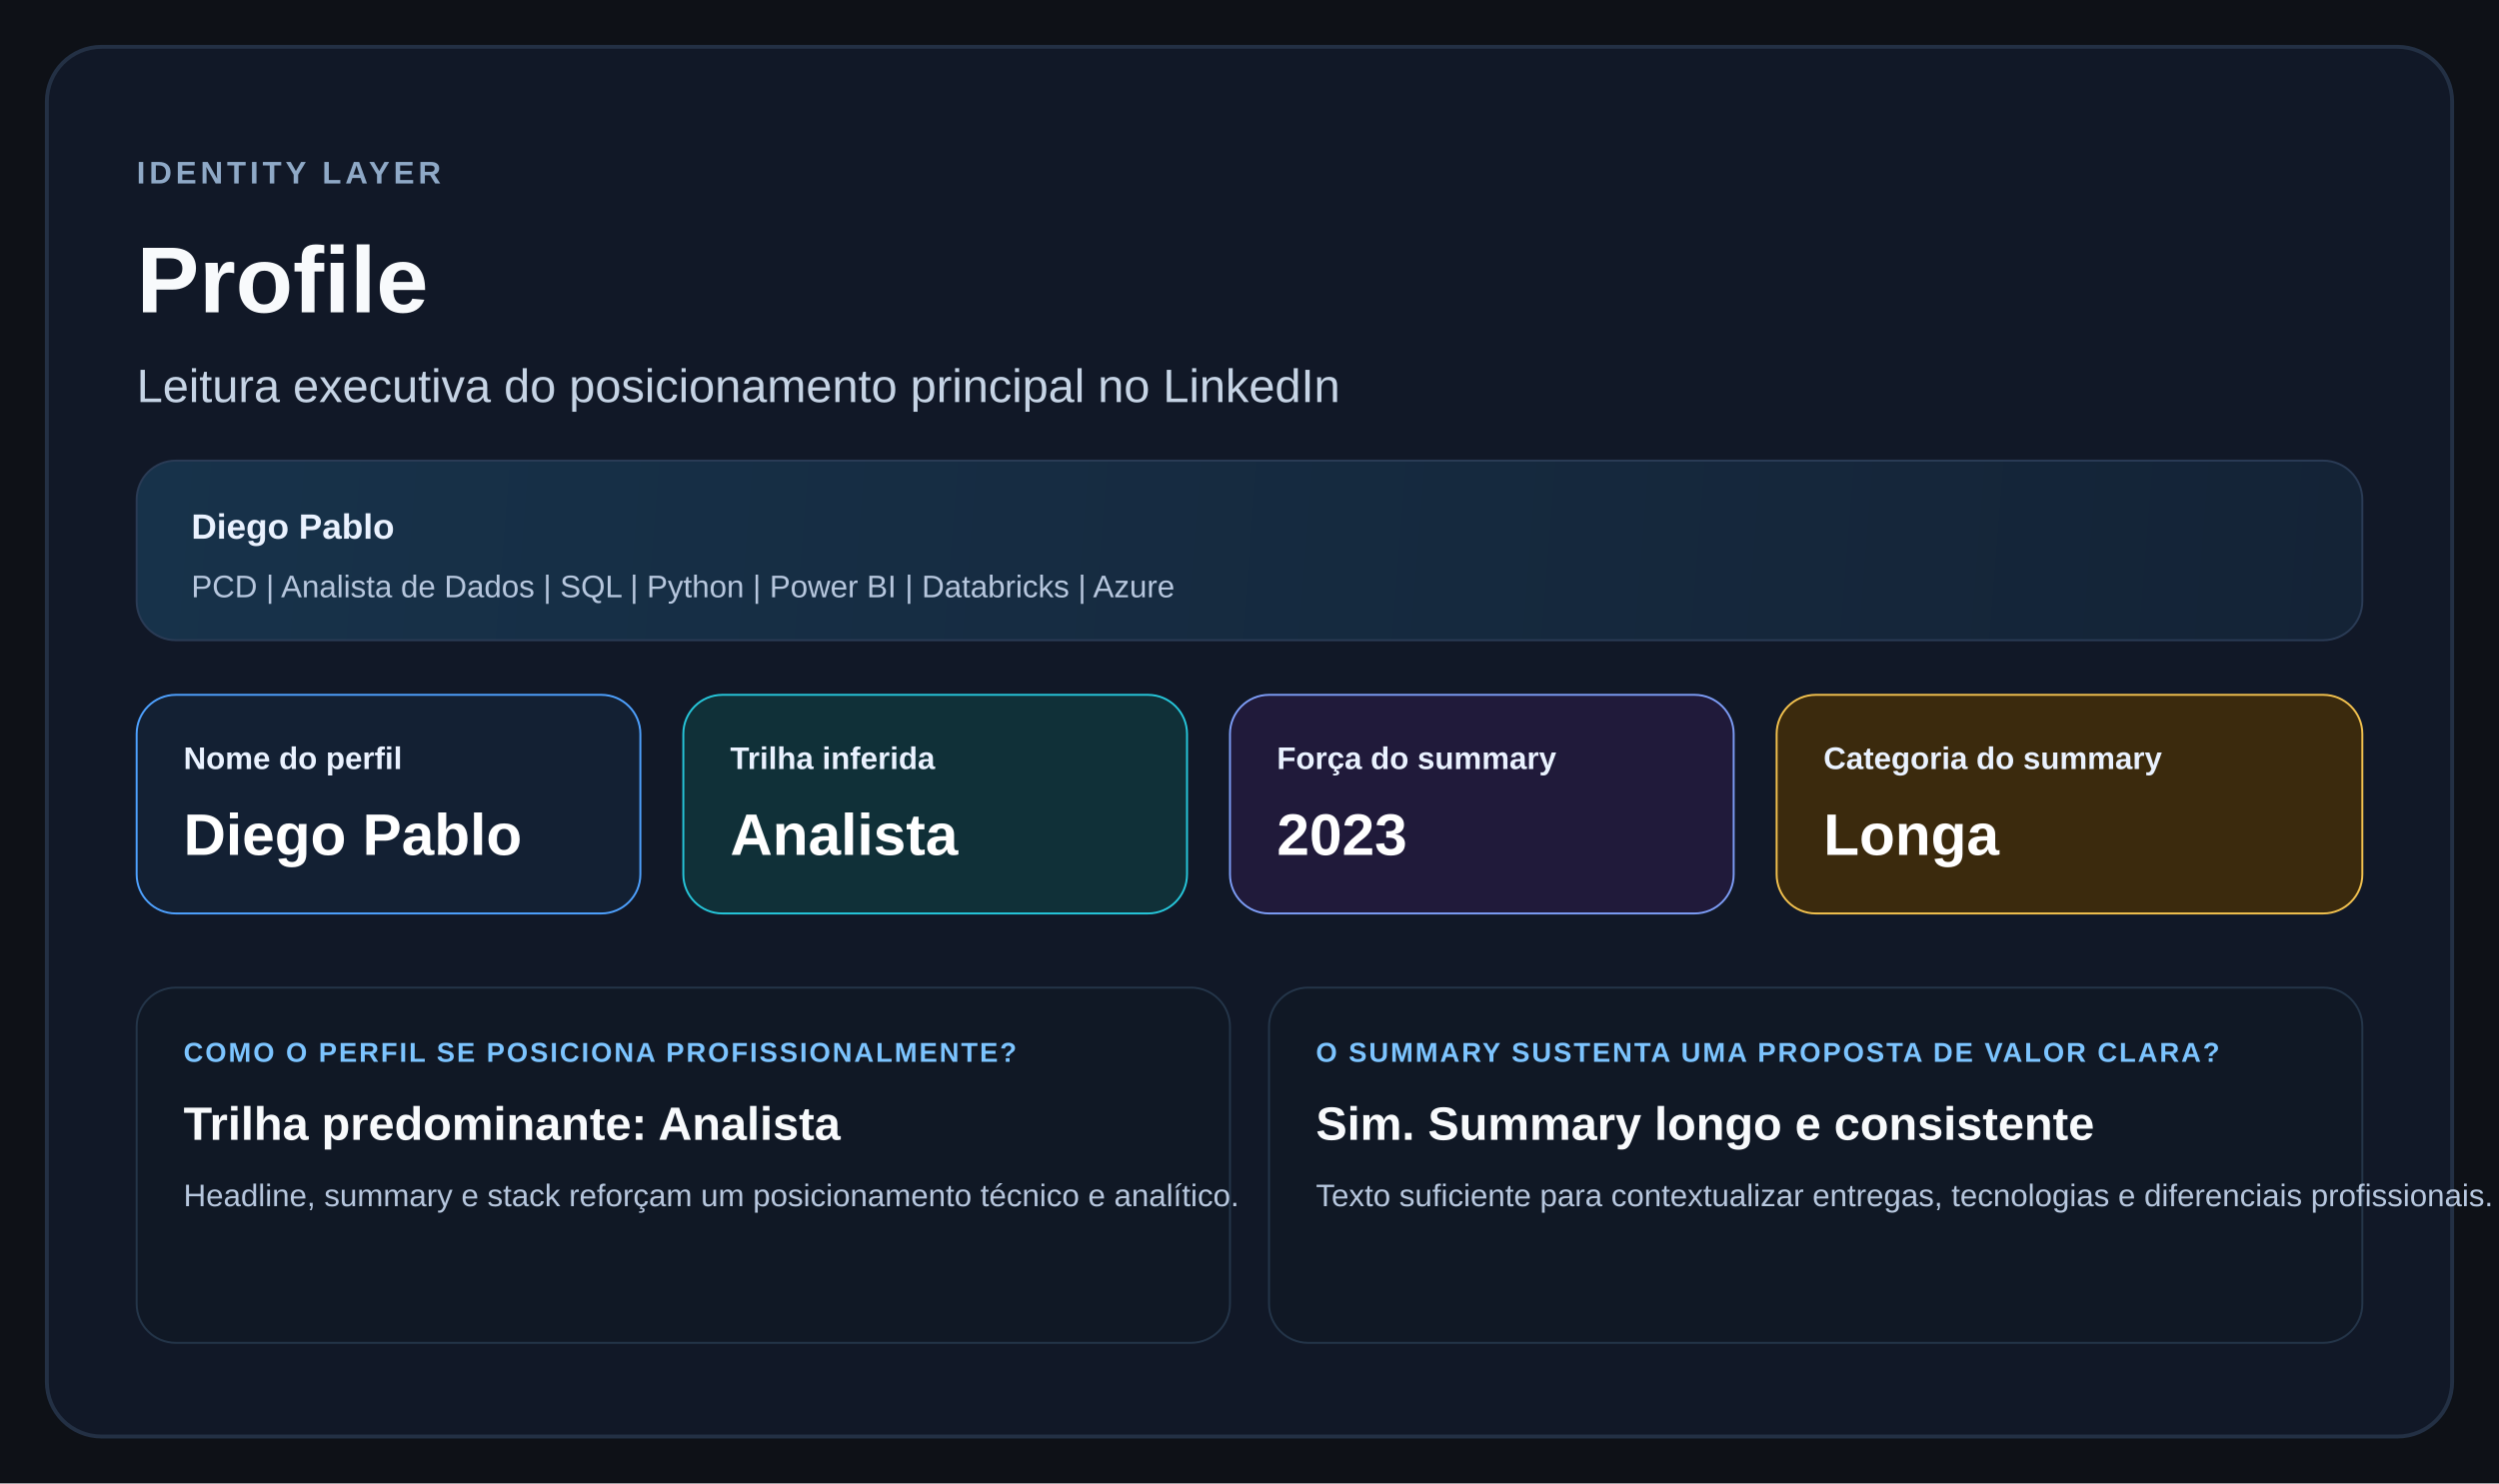
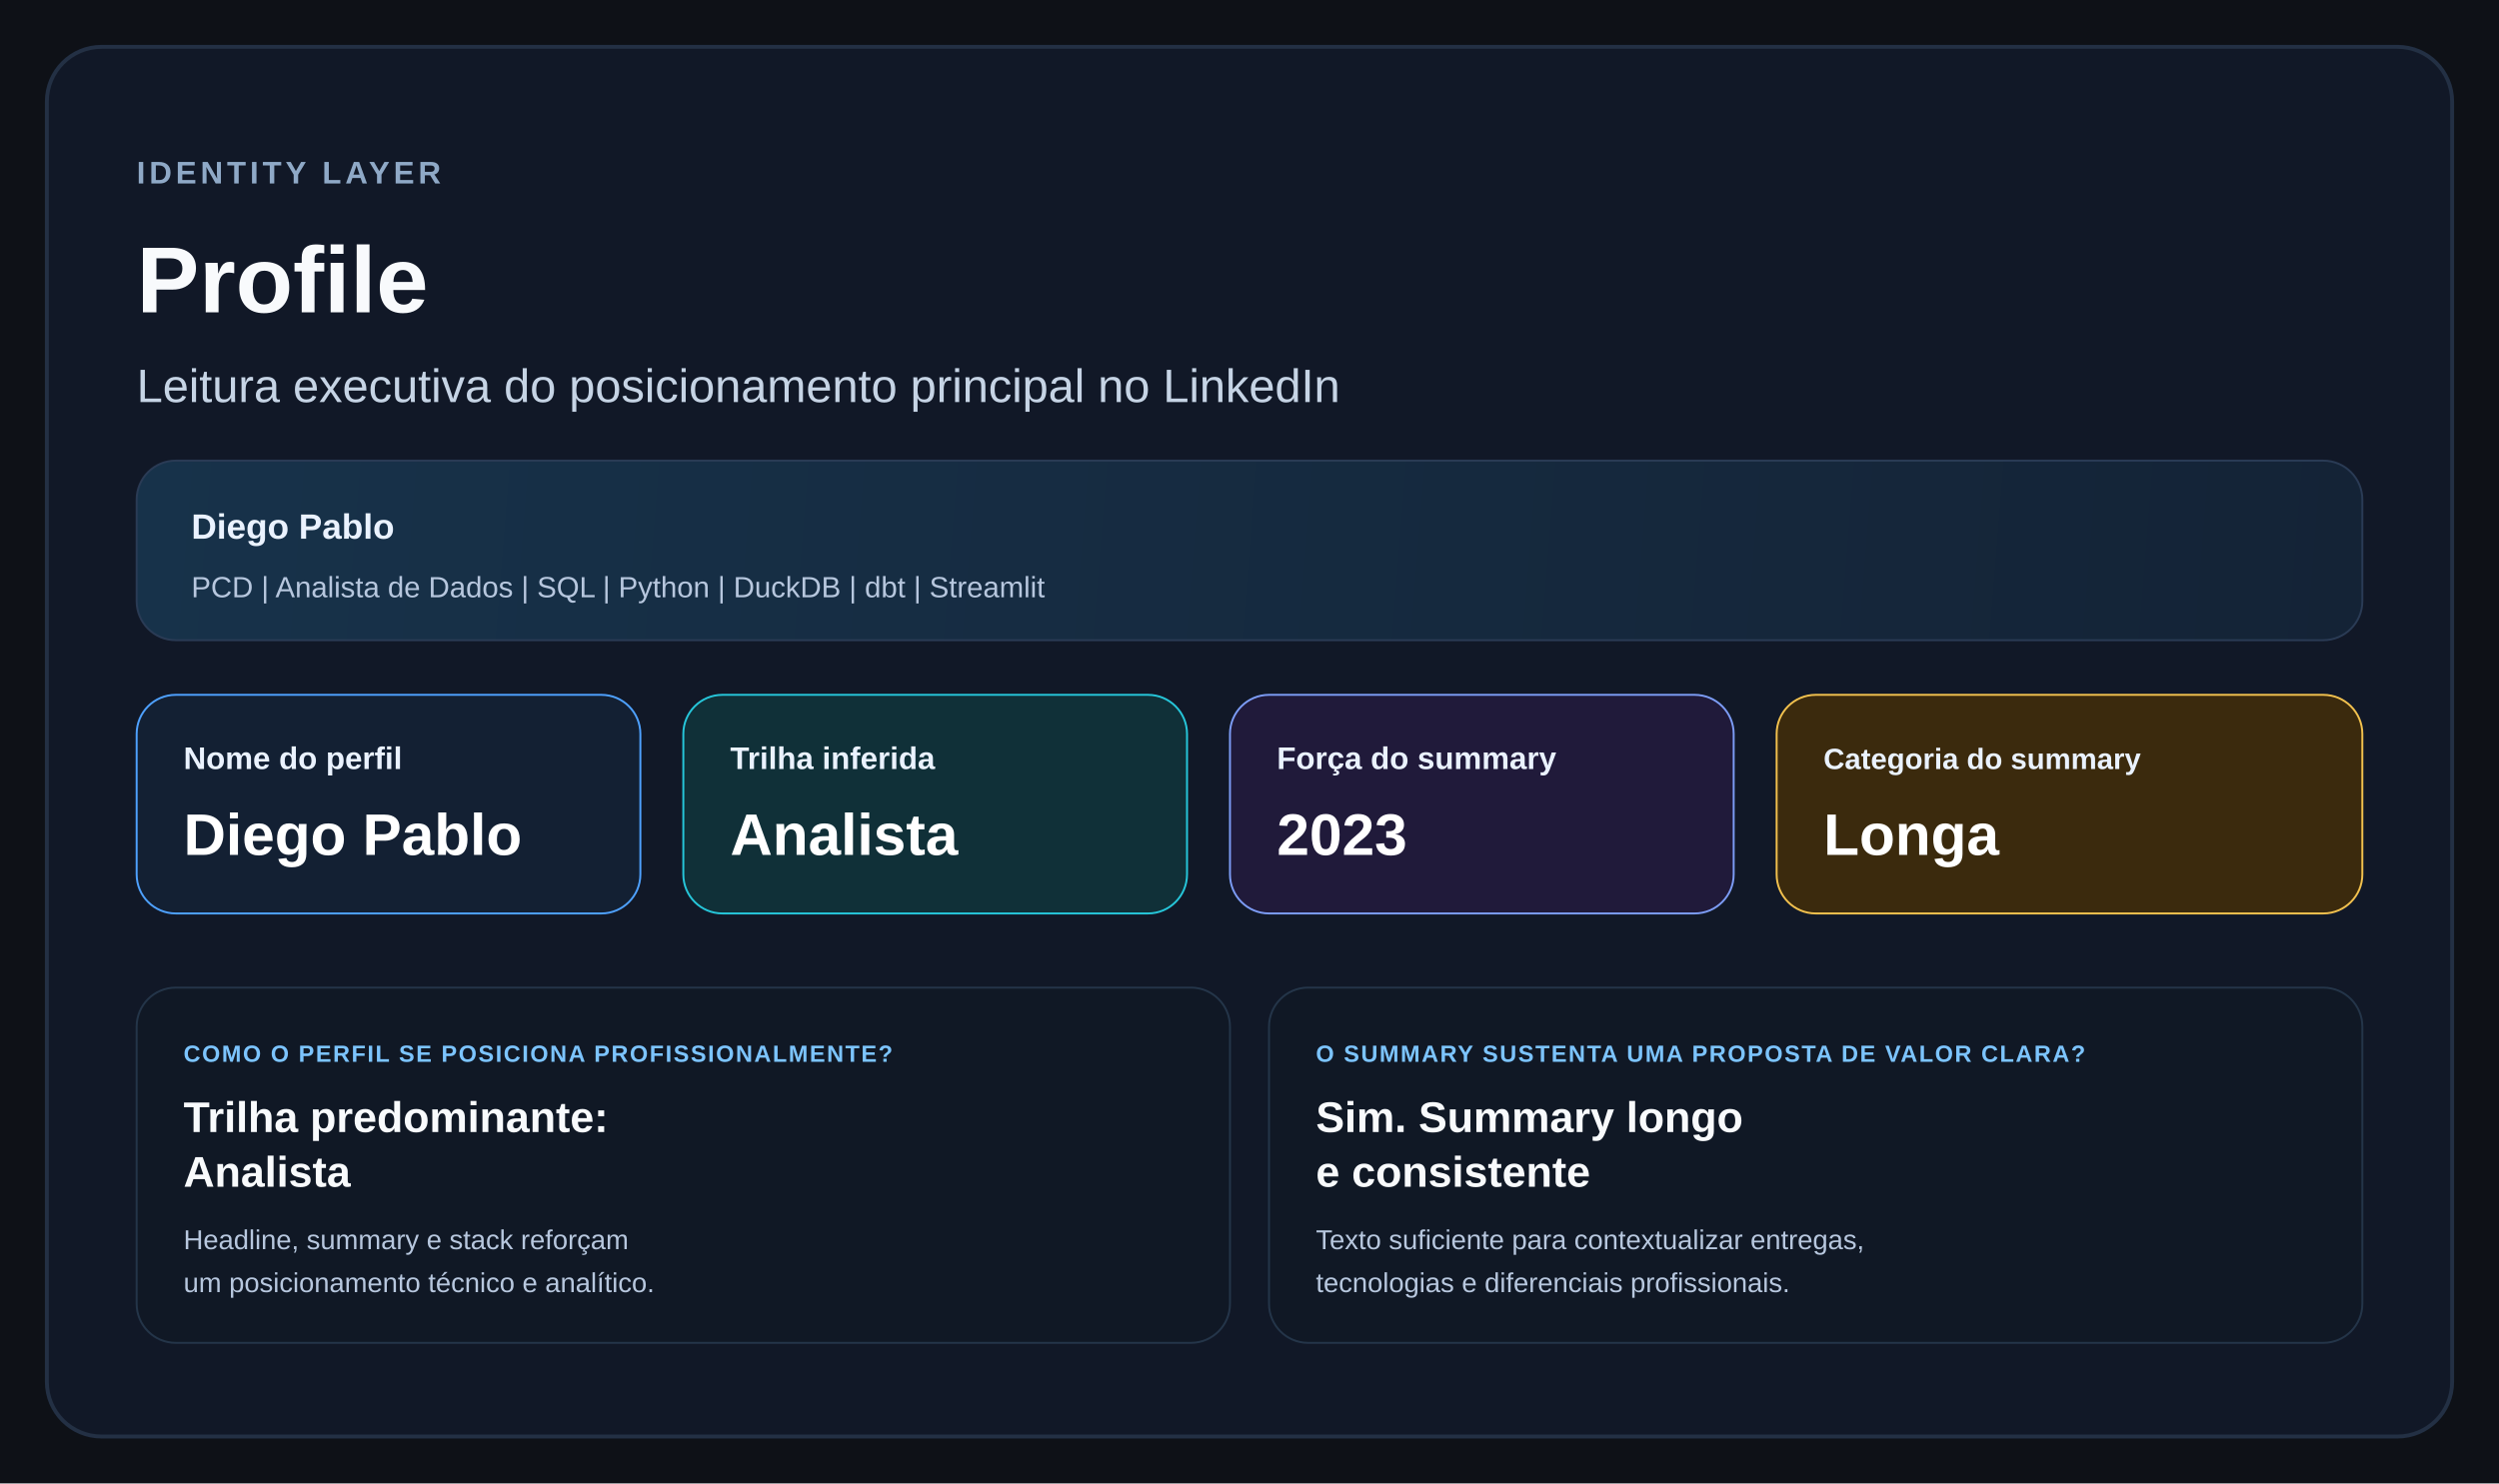
<svg xmlns="http://www.w3.org/2000/svg" width="1280" height="760" viewBox="0 0 1280 760" fill="none">
  <rect width="1280" height="760" fill="#0E1117" />
  <rect x="24" y="24" width="1232" height="712" rx="28" fill="#111827" stroke="#233044" stroke-width="2" />
  <text x="70" y="94" fill="#8FA9C7" font-family="Segoe UI, Arial, sans-serif" font-size="16" font-weight="700" letter-spacing="2">IDENTITY LAYER</text>
  <text x="70" y="160" fill="#F8FAFC" font-family="Segoe UI, Arial, sans-serif" font-size="48" font-weight="800">Profile</text>
  <text x="70" y="206" fill="#C6D4E5" font-family="Segoe UI, Arial, sans-serif" font-size="24">Leitura executiva do posicionamento principal no LinkedIn</text>
  <rect x="70" y="236" width="1140" height="92" rx="20" fill="url(#paint0_linear)" stroke="#2A3B55" />
  <text x="98" y="276" fill="#EAF2FF" font-family="Segoe UI, Arial, sans-serif" font-size="18" font-weight="700">Diego Pablo</text>
-   <text x="98" y="306" fill="#B7C7DE" font-family="Segoe UI, Arial, sans-serif" font-size="16">PCD | Analista de Dados | SQL | Python | Power BI | Databricks | Azure</text>
+   <text x="98" y="306" fill="#B7C7DE" font-family="Segoe UI, Arial, sans-serif" font-size="15">PCD | Analista de Dados | SQL | Python | DuckDB | dbt | Streamlit</text>
  <rect x="70" y="356" width="258" height="112" rx="20" fill="#132033" stroke="#4EA1FF" />
  <rect x="350" y="356" width="258" height="112" rx="20" fill="#103038" stroke="#26C6DA" />
  <rect x="630" y="356" width="258" height="112" rx="20" fill="#201A3A" stroke="#7C9CF5" />
  <rect x="910" y="356" width="300" height="112" rx="20" fill="#3B2A0D" stroke="#F2C14E" />
  <text x="94" y="394" fill="#EAF2FF" font-family="Segoe UI, Arial, sans-serif" font-size="16" font-weight="700">Nome do perfil</text>
  <text x="94" y="438" fill="#FFFFFF" font-family="Segoe UI, Arial, sans-serif" font-size="30" font-weight="800">Diego Pablo</text>
  <text x="374" y="394" fill="#EAF2FF" font-family="Segoe UI, Arial, sans-serif" font-size="16" font-weight="700">Trilha inferida</text>
  <text x="374" y="438" fill="#FFFFFF" font-family="Segoe UI, Arial, sans-serif" font-size="30" font-weight="800">Analista</text>
  <text x="654" y="394" fill="#EAF2FF" font-family="Segoe UI, Arial, sans-serif" font-size="16" font-weight="700">Força do summary</text>
  <text x="654" y="438" fill="#FFFFFF" font-family="Segoe UI, Arial, sans-serif" font-size="30" font-weight="800">2023</text>
-   <text x="934" y="394" fill="#EAF2FF" font-family="Segoe UI, Arial, sans-serif" font-size="16" font-weight="700">Categoria do summary</text>
+   <text x="934" y="394" fill="#EAF2FF" font-family="Segoe UI, Arial, sans-serif" font-size="15" font-weight="700">Categoria do summary</text>
  <text x="934" y="438" fill="#FFFFFF" font-family="Segoe UI, Arial, sans-serif" font-size="30" font-weight="800">Longa</text>
  <rect x="70" y="506" width="560" height="182" rx="20" fill="#101825" stroke="#243549" />
  <rect x="650" y="506" width="560" height="182" rx="20" fill="#101825" stroke="#243549" />
-   <text x="94" y="544" fill="#7CC4FF" font-family="Segoe UI, Arial, sans-serif" font-size="14" font-weight="700" letter-spacing="1">COMO O PERFIL SE POSICIONA PROFISSIONALMENTE?</text>
-   <text x="94" y="584" fill="#F8FAFC" font-family="Segoe UI, Arial, sans-serif" font-size="24" font-weight="700">Trilha predominante: Analista</text>
-   <text x="94" y="618" fill="#B7C7DE" font-family="Segoe UI, Arial, sans-serif" font-size="16">Headline, summary e stack reforçam um posicionamento técnico e analítico.</text>
-   <text x="674" y="544" fill="#7CC4FF" font-family="Segoe UI, Arial, sans-serif" font-size="14" font-weight="700" letter-spacing="1">O SUMMARY SUSTENTA UMA PROPOSTA DE VALOR CLARA?</text>
-   <text x="674" y="584" fill="#F8FAFC" font-family="Segoe UI, Arial, sans-serif" font-size="24" font-weight="700">Sim. Summary longo e consistente</text>
-   <text x="674" y="618" fill="#B7C7DE" font-family="Segoe UI, Arial, sans-serif" font-size="16">Texto suficiente para contextualizar entregas, tecnologias e diferenciais profissionais.</text>
+   <text x="94" y="544" fill="#7CC4FF" font-family="Segoe UI, Arial, sans-serif" font-size="12" font-weight="700" letter-spacing="0.8">COMO O PERFIL SE POSICIONA PROFISSIONALMENTE?</text>
+   <text x="94" y="580" fill="#F8FAFC" font-family="Segoe UI, Arial, sans-serif" font-size="22" font-weight="700">Trilha predominante:</text>
+   <text x="94" y="608" fill="#F8FAFC" font-family="Segoe UI, Arial, sans-serif" font-size="22" font-weight="700">Analista</text>
+   <text x="94" y="640" fill="#B7C7DE" font-family="Segoe UI, Arial, sans-serif" font-size="14">Headline, summary e stack reforçam</text>
+   <text x="94" y="662" fill="#B7C7DE" font-family="Segoe UI, Arial, sans-serif" font-size="14">um posicionamento técnico e analítico.</text>
+   <text x="674" y="544" fill="#7CC4FF" font-family="Segoe UI, Arial, sans-serif" font-size="12" font-weight="700" letter-spacing="0.8">O SUMMARY SUSTENTA UMA PROPOSTA DE VALOR CLARA?</text>
+   <text x="674" y="580" fill="#F8FAFC" font-family="Segoe UI, Arial, sans-serif" font-size="22" font-weight="700">Sim. Summary longo</text>
+   <text x="674" y="608" fill="#F8FAFC" font-family="Segoe UI, Arial, sans-serif" font-size="22" font-weight="700">e consistente</text>
+   <text x="674" y="640" fill="#B7C7DE" font-family="Segoe UI, Arial, sans-serif" font-size="14">Texto suficiente para contextualizar entregas,</text>
+   <text x="674" y="662" fill="#B7C7DE" font-family="Segoe UI, Arial, sans-serif" font-size="14">tecnologias e diferenciais profissionais.</text>
  <defs>
    <linearGradient id="paint0_linear" x1="70" y1="236" x2="1210" y2="328" gradientUnits="userSpaceOnUse">
      <stop stop-color="#17324A" />
      <stop offset="1" stop-color="#142336" />
    </linearGradient>
  </defs>
</svg>
